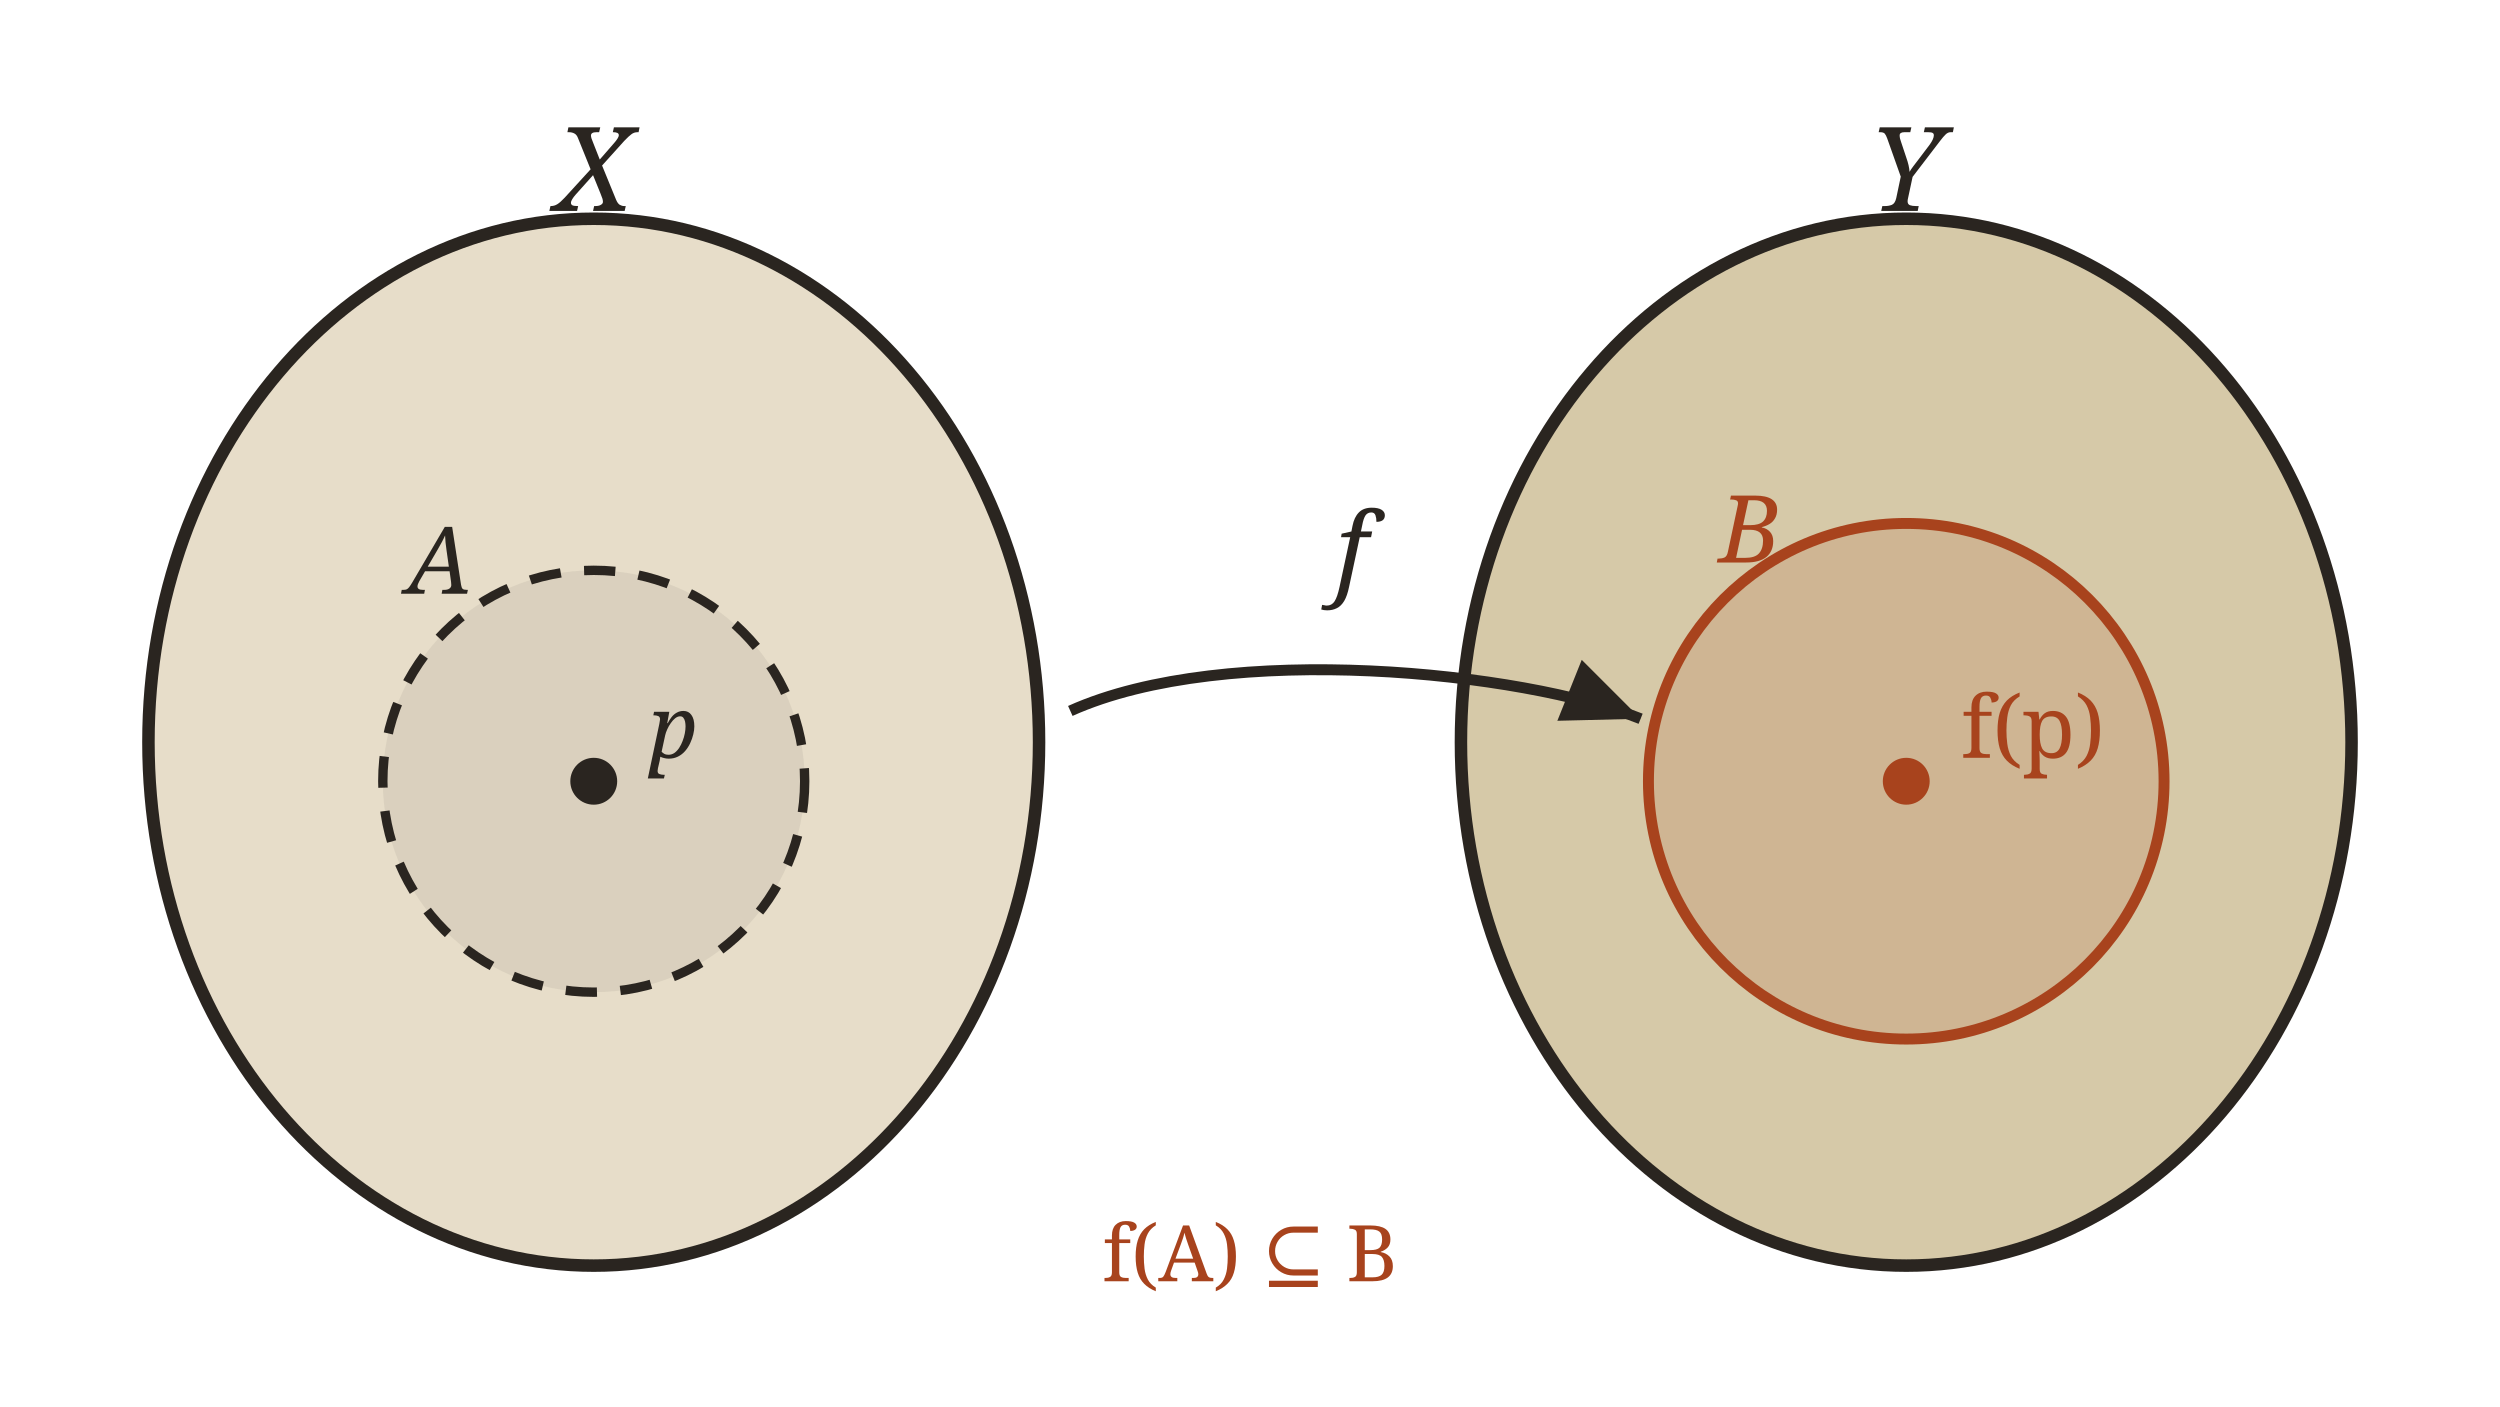
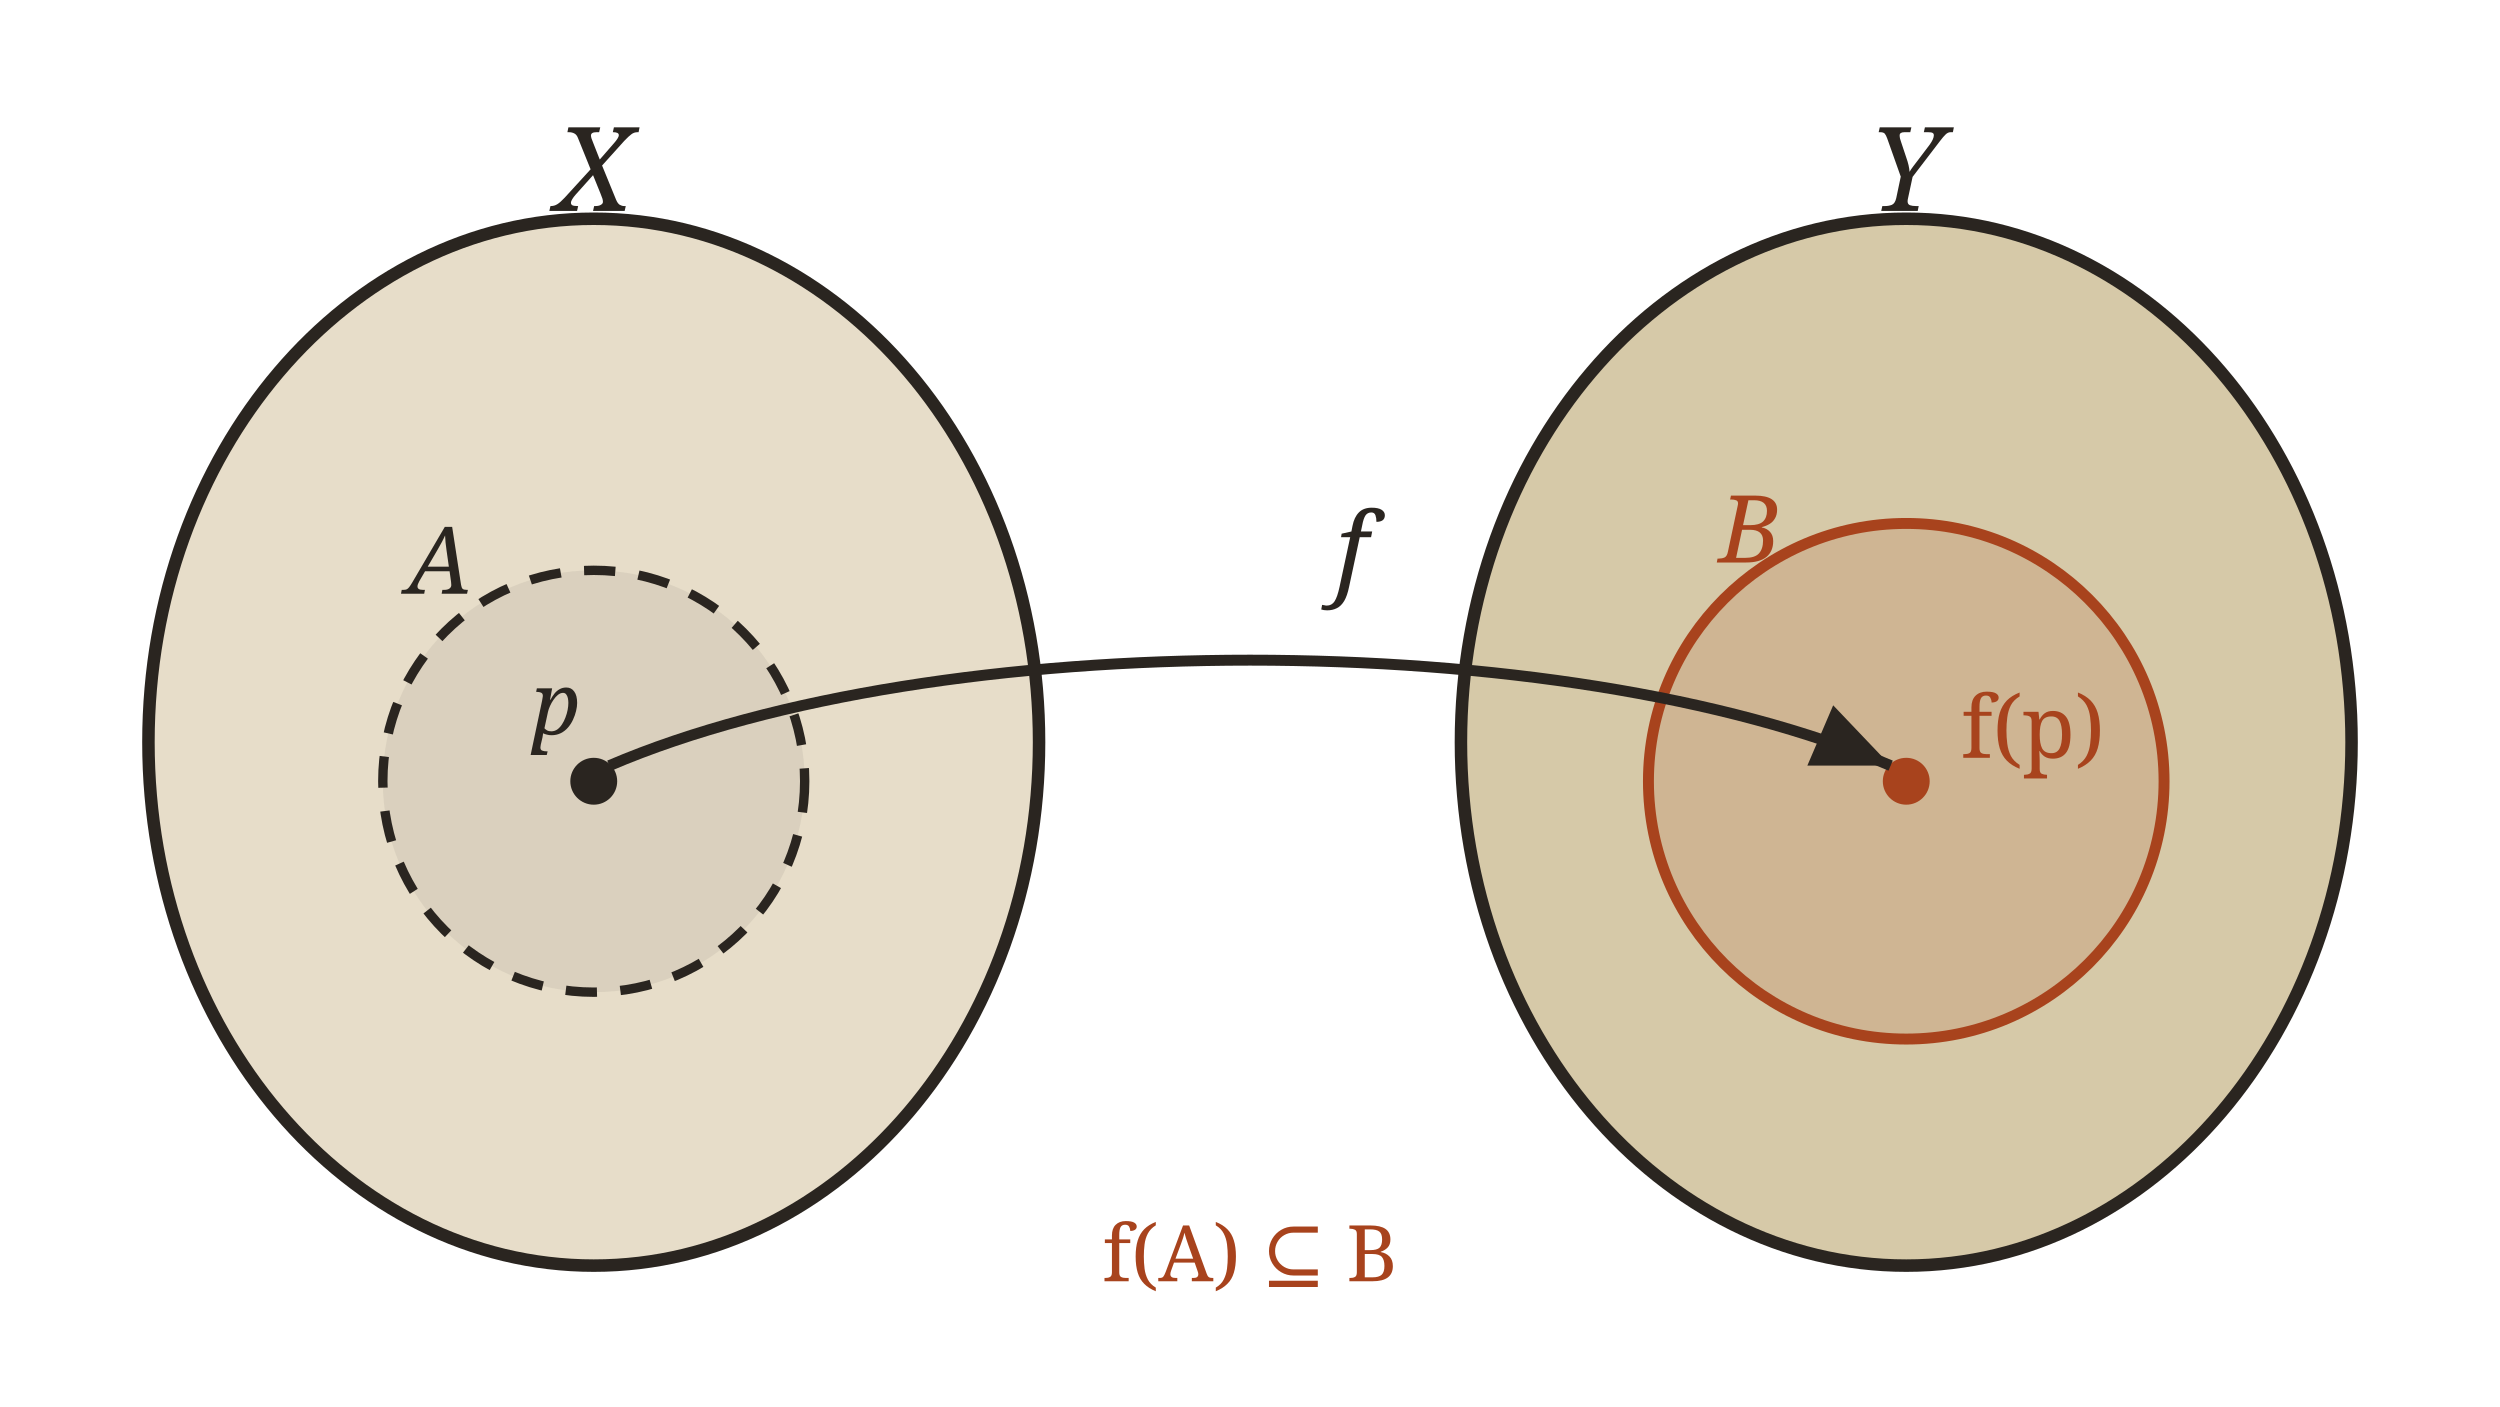
<svg xmlns="http://www.w3.org/2000/svg" viewBox="0 0 320 180" font-family="'Newsreader',Georgia,serif" role="img">
  <defs>
    <marker id="ar" markerWidth="9" markerHeight="9" refX="7" refY="3" orient="auto">
      <path d="M0,0 L7,3 L0,6 Z" fill="var(--dia-ink,#2a2520)" />
    </marker>
  </defs>
  <ellipse cx="76" cy="95" rx="57" ry="67" fill="var(--dia-fill,#e7ddc9)" stroke="var(--dia-ink,#2a2520)" stroke-width="1.6" />
  <text x="76" y="27" font-size="15" fill="var(--dia-ink,#2a2520)" text-anchor="middle" font-style="italic">X</text>
  <circle cx="76" cy="100" r="27" fill="var(--dia-ink,#2a2520)" fill-opacity="0.07" stroke="var(--dia-ink,#2a2520)" stroke-width="1.2" stroke-dasharray="4,3" />
  <text x="52" y="76" font-size="12" fill="var(--dia-ink,#2a2520)" font-style="italic">A</text>
  <circle cx="76" cy="100" r="3" fill="var(--dia-ink,#2a2520)" />
-   <text x="83" y="97" font-size="11" fill="var(--dia-ink,#2a2520)" font-style="italic">p</text>
+   <text x="68" y="94" font-size="11" fill="var(--dia-ink,#2a2520)" font-style="italic">p</text>
  <ellipse cx="244" cy="95" rx="57" ry="67" fill="var(--dia-fil2,#d6c9a8)" stroke="var(--dia-ink,#2a2520)" stroke-width="1.6" />
  <text x="244" y="27" font-size="15" fill="var(--dia-ink,#2a2520)" text-anchor="middle" font-style="italic">Y</text>
  <circle cx="244" cy="100" r="33" fill="var(--dia-acc,#a8431d)" fill-opacity="0.15" stroke="var(--dia-acc,#a8431d)" stroke-width="1.4" />
  <text x="220" y="72" font-size="12" fill="var(--dia-acc,#a8431d)" font-style="italic">B</text>
  <circle cx="244" cy="100" r="3" fill="var(--dia-acc,#a8431d)" />
  <text x="251" y="97" font-size="11" fill="var(--dia-acc,#a8431d)">f(p)</text>
-   <path d="M137,91 C157,82 195,86 210,92" fill="none" stroke="var(--dia-ink,#2a2520)" stroke-width="1.4" marker-end="url(#ar)" />
+   <path d="M78,98 C120,80 200,80 242,98" fill="none" stroke="var(--dia-ink,#2a2520)" stroke-width="1.4" marker-end="url(#ar)" />
  <text x="173" y="75" font-size="13" fill="var(--dia-ink,#2a2520)" text-anchor="middle" font-style="italic">f</text>
  <text x="160" y="164" font-size="10" fill="var(--dia-acc,#a8431d)" text-anchor="middle">f(A) ⊆ B</text>
</svg>
